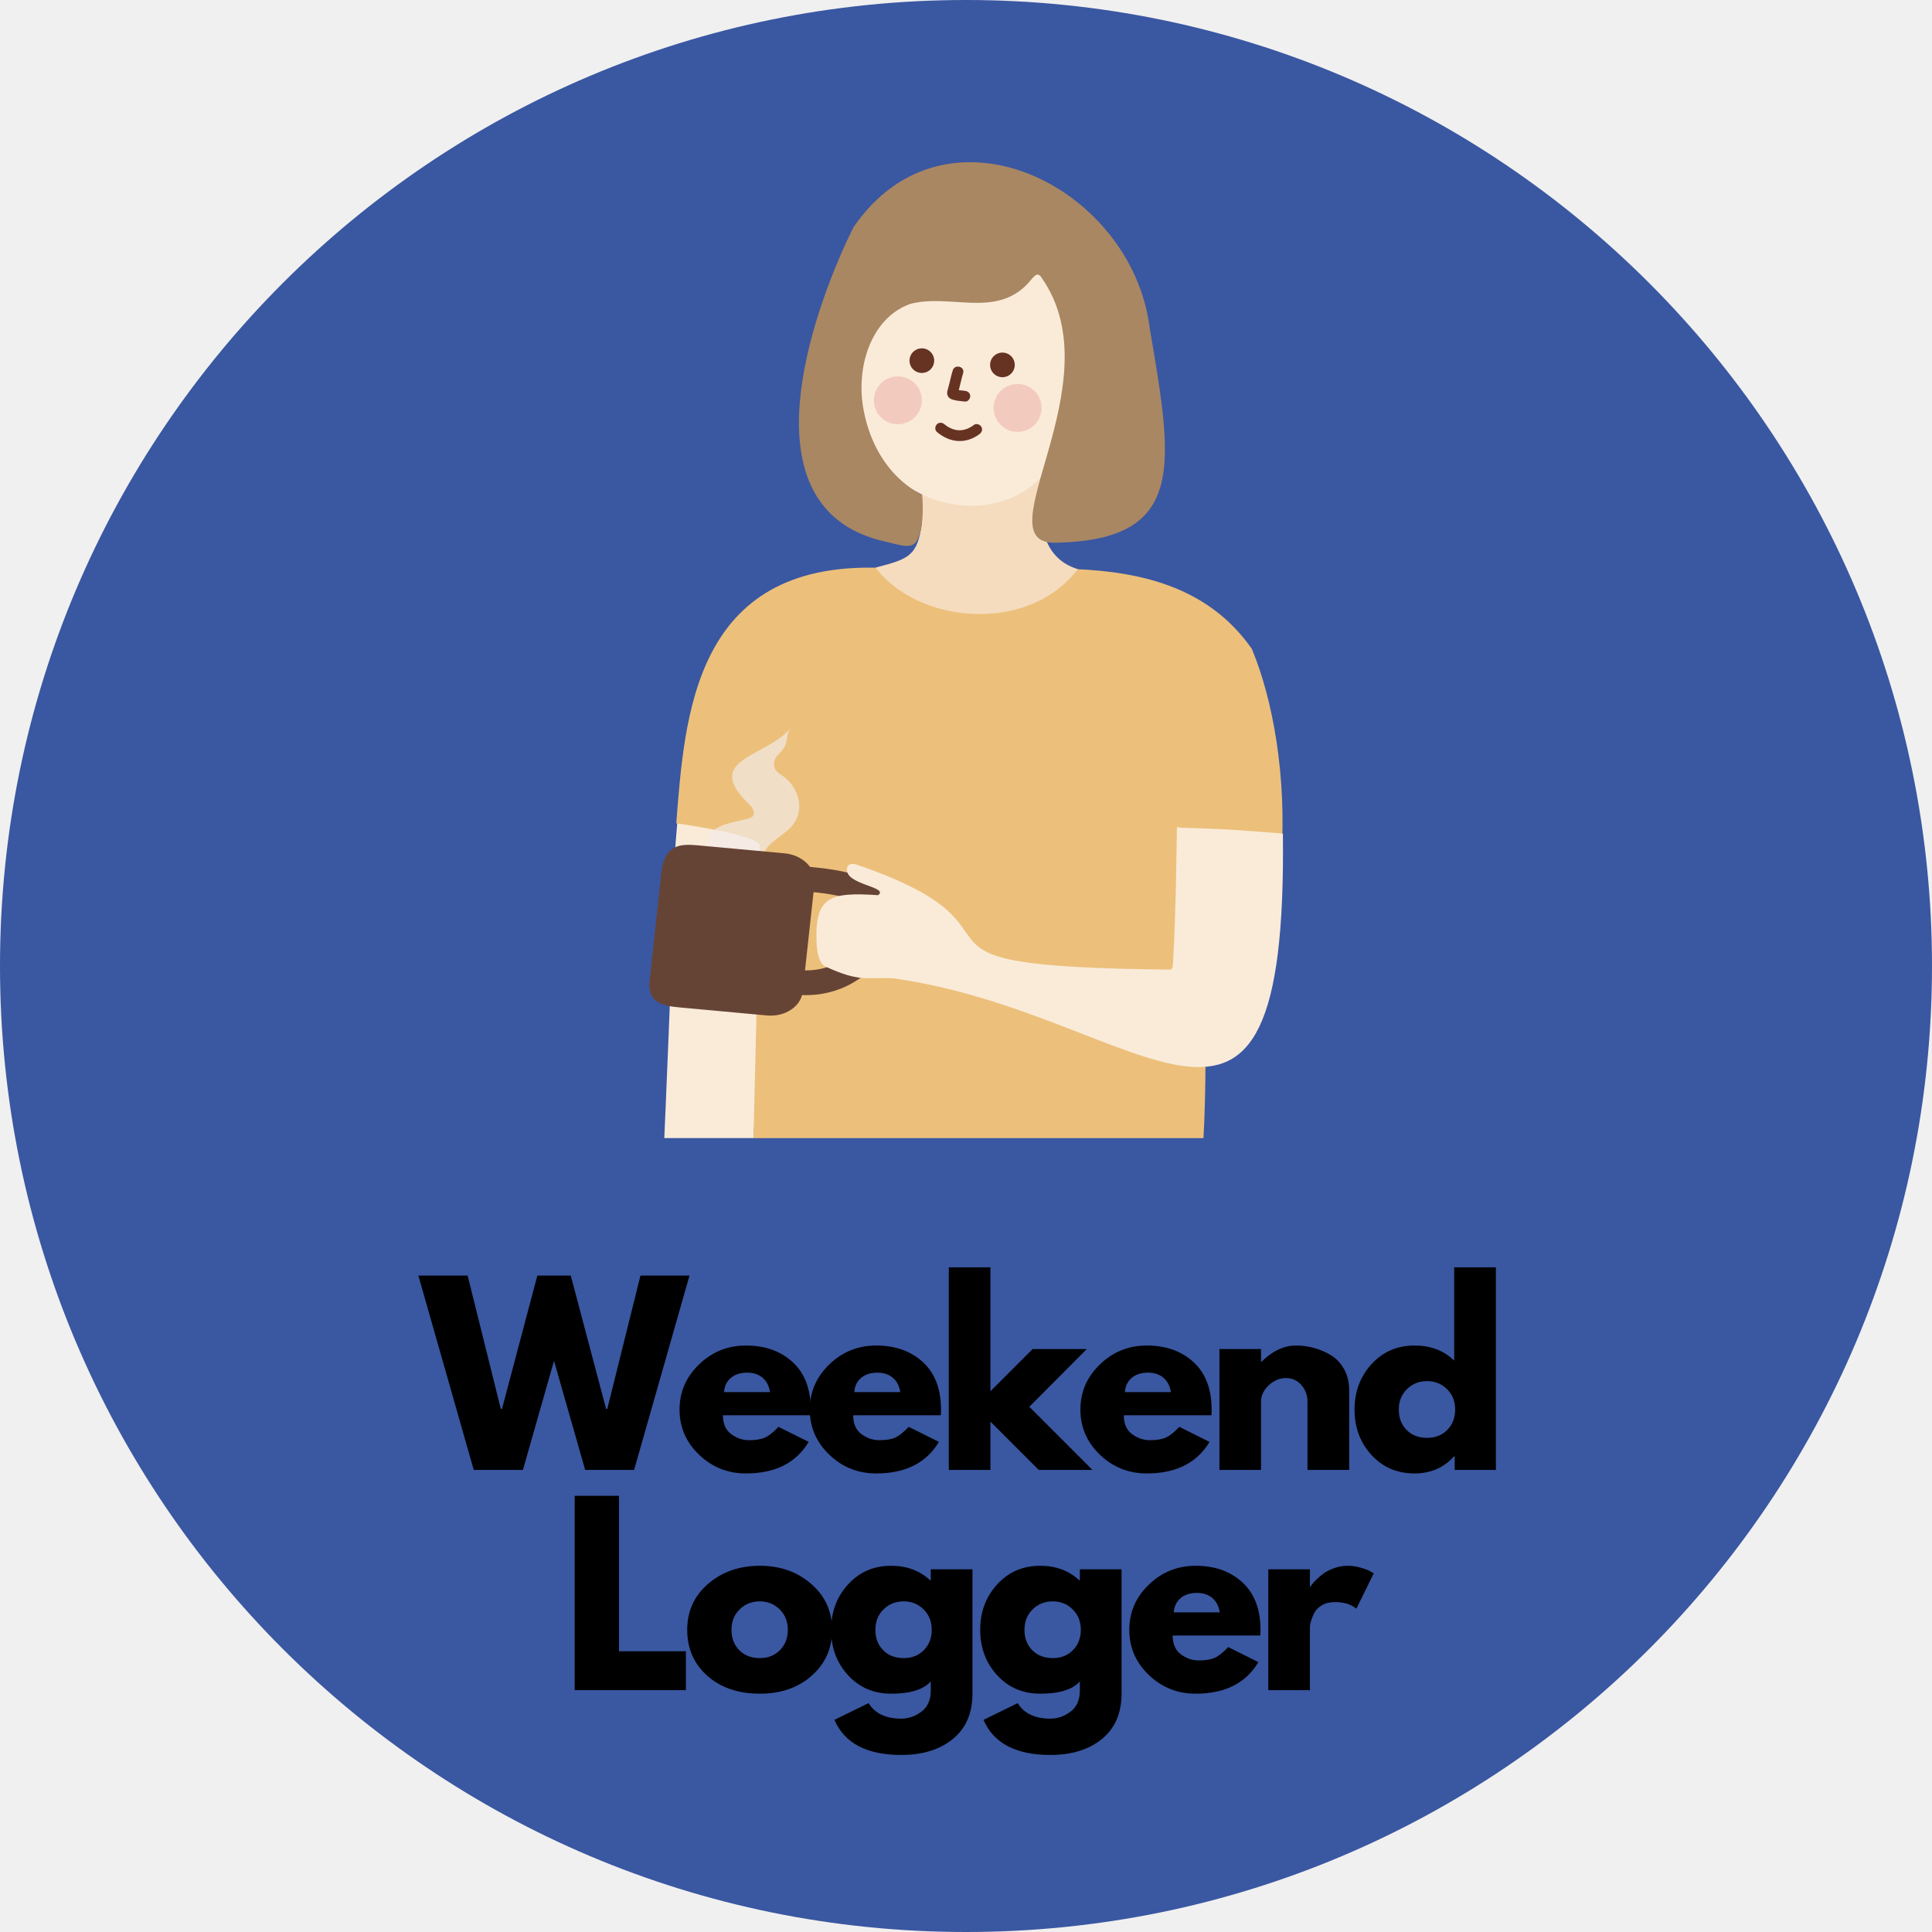
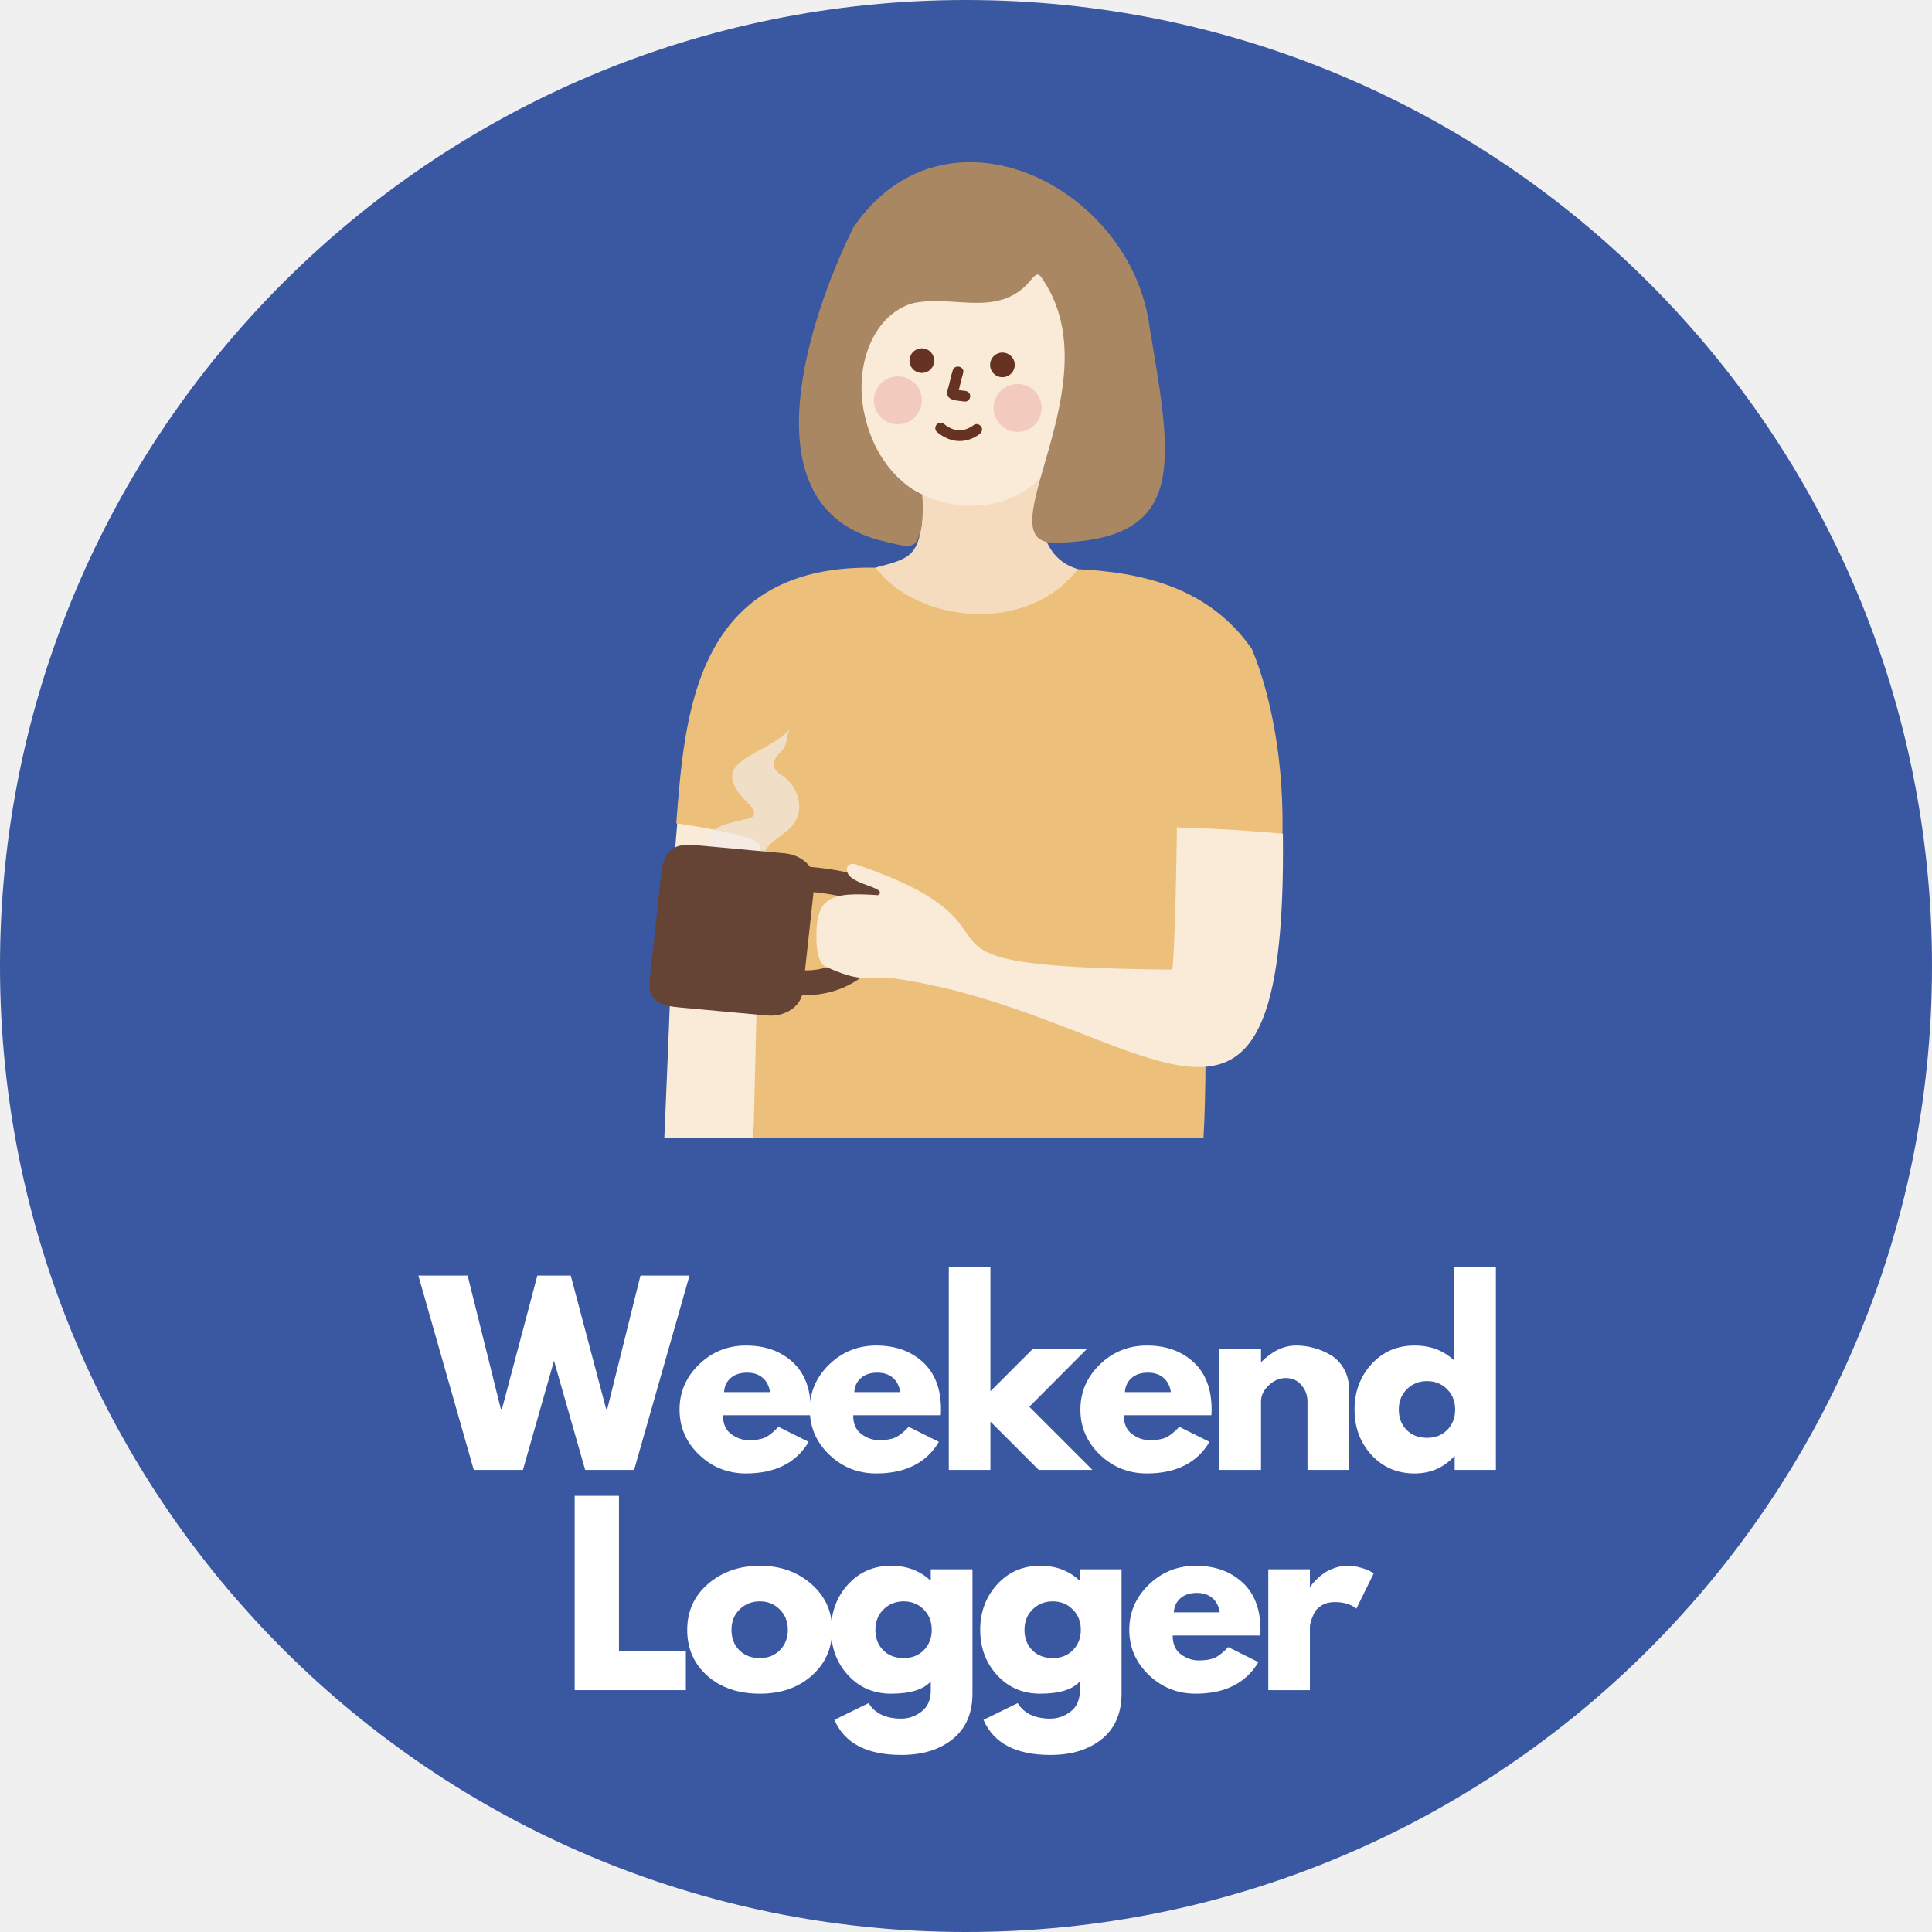
<svg xmlns="http://www.w3.org/2000/svg" width="500" zoomAndPan="magnify" viewBox="0 0 375 375" height="500" preserveAspectRatio="xMidYMid meet" version="1.0">
  <defs>
    <g />
-     <clipPath id="1180b870ee">
+     <clipPath id="d55327753c">
      <path d="M 187.5 0 C 83.945 0 0 83.945 0 187.5 C 0 291.055 83.945 375 187.5 375 C 291.055 375 375 291.055 375 187.5 C 375 83.945 291.055 0 187.5 0 " clip-rule="nonzero" />
    </clipPath>
-     <clipPath id="be11c39c6c">
+     <clipPath id="070be95b56">
      <path d="M 125.41 102 L 239 102 L 239 237.824 L 125.41 237.824 Z M 125.41 102 " clip-rule="nonzero" />
    </clipPath>
-     <clipPath id="e525a51a77">
+     <clipPath id="26ae60251e">
      <path d="M 158 160 L 249.91 160 L 249.91 208 L 158 208 Z M 158 160 " clip-rule="nonzero" />
    </clipPath>
  </defs>
-   <g clip-path="url(#1180b870ee)">
+   <g clip-path="url(#d55327753c)">
    <rect x="-37.5" width="450" fill="#3a57a1" y="-37.5" height="450" fill-opacity="1" />
  </g>
  <path fill="#faebd9" d="M 132.055 153.152 C 137.191 154.426 145.141 156.617 150.297 156.758 C 150.09 163.348 146.246 220.898 146.246 220.898 L 128.941 220.898 C 128.941 220.898 130.617 182.879 130.949 166.895 C 131.012 163.91 132.055 153.152 132.055 153.152 " fill-opacity="1" fill-rule="nonzero" />
  <path fill="#ecc07b" d="M 233.594 220.906 C 234.543 204.855 233.594 170.664 233.594 170.664 C 233.594 170.664 248.246 173.508 248.711 166.57 C 249.773 150.734 247.086 135.77 242.977 125.938 C 226.406 102.289 191.879 113.523 170.676 110.211 C 134.629 109.035 132.902 139.133 131.262 159.809 C 131.262 159.809 147.523 162.039 147.492 164.191 C 147.332 177.766 146.246 220.914 146.246 220.914 " fill-opacity="1" fill-rule="nonzero" />
  <path fill="#f5dcbe" d="M 202.184 101.559 C 201.621 97.855 202.184 86.566 202.184 86.566 L 178.949 86.566 L 178.949 97.02 L 178.918 97.02 C 178.926 97.113 178.941 97.211 178.949 97.309 L 178.949 101.426 C 178.102 108.051 176.324 108.48 169.957 110.168 C 177.961 120.926 199.371 123.293 209.215 110.473 C 205.543 109.355 202.969 106.68 202.184 101.559 Z M 202.184 101.559 " fill-opacity="1" fill-rule="nonzero" />
  <path fill="#faebd9" d="M 208.043 78.227 C 205.359 109.613 162.219 101.617 165.883 70.484 C 164.691 24.789 219.824 39.172 208.043 78.227 Z M 208.043 78.227 " fill-opacity="1" fill-rule="nonzero" />
  <path fill="#a98762" d="M 164.332 46.859 C 156.242 64.465 145.402 99.047 171.617 105.074 C 174.559 105.746 176.805 106.613 177.793 105.199 C 179.668 102.52 178.992 96.012 178.992 96.012 C 178.992 96.012 170.195 92.445 167.68 79.887 C 165.945 71.211 169.156 61.645 176.691 58.984 C 184.312 56.988 192.953 61.613 199.223 55.32 C 200.543 53.996 201.25 52.402 202.168 53.906 C 216.523 74.281 190.535 105.594 204.801 105.34 C 230.582 104.895 227.598 89.992 223.156 63.645 C 219.684 36.094 183.465 18.074 165.648 44.125 " fill-opacity="1" fill-rule="nonzero" />
  <path fill="#f3cabe" d="M 178.434 75.605 C 178.57 75.875 178.68 76.16 178.762 76.453 C 178.844 76.75 178.898 77.047 178.918 77.352 C 178.941 77.656 178.934 77.961 178.898 78.262 C 178.859 78.566 178.793 78.863 178.699 79.152 C 178.602 79.441 178.48 79.719 178.328 79.988 C 178.18 80.254 178.004 80.5 177.805 80.73 C 177.605 80.965 177.383 81.172 177.145 81.359 C 176.902 81.551 176.645 81.711 176.371 81.848 C 176.098 81.988 175.816 82.098 175.52 82.18 C 175.227 82.258 174.926 82.312 174.621 82.336 C 174.316 82.355 174.012 82.352 173.707 82.312 C 173.402 82.277 173.105 82.211 172.816 82.113 C 172.523 82.02 172.246 81.895 171.98 81.746 C 171.715 81.594 171.465 81.418 171.234 81.219 C 171 81.02 170.793 80.801 170.602 80.562 C 170.414 80.32 170.25 80.062 170.113 79.793 C 169.977 79.52 169.867 79.234 169.785 78.941 C 169.703 78.648 169.652 78.348 169.629 78.043 C 169.605 77.738 169.613 77.434 169.648 77.133 C 169.688 76.828 169.754 76.531 169.848 76.242 C 169.945 75.953 170.066 75.676 170.219 75.41 C 170.371 75.145 170.543 74.895 170.742 74.664 C 170.945 74.434 171.164 74.223 171.406 74.035 C 171.645 73.848 171.902 73.684 172.176 73.547 C 172.449 73.41 172.734 73.301 173.027 73.219 C 173.324 73.137 173.621 73.082 173.93 73.062 C 174.234 73.039 174.539 73.047 174.84 73.082 C 175.145 73.121 175.441 73.188 175.73 73.281 C 176.023 73.379 176.301 73.5 176.566 73.652 C 176.832 73.801 177.082 73.977 177.312 74.176 C 177.547 74.375 177.758 74.594 177.945 74.836 C 178.133 75.074 178.297 75.332 178.434 75.605 Z M 178.434 75.605 " fill-opacity="1" fill-rule="nonzero" />
  <path fill="#f3cabe" d="M 200.812 75.895 C 201.027 76.109 201.223 76.344 201.391 76.598 C 201.562 76.852 201.703 77.117 201.82 77.402 C 201.938 77.684 202.027 77.973 202.086 78.273 C 202.145 78.574 202.176 78.875 202.176 79.18 C 202.176 79.484 202.145 79.789 202.086 80.086 C 202.027 80.387 201.938 80.676 201.82 80.961 C 201.703 81.242 201.562 81.508 201.391 81.762 C 201.223 82.016 201.027 82.254 200.812 82.469 C 200.594 82.684 200.359 82.875 200.105 83.047 C 199.852 83.215 199.582 83.359 199.301 83.477 C 199.016 83.594 198.727 83.68 198.426 83.742 C 198.125 83.801 197.824 83.828 197.516 83.828 C 197.211 83.828 196.91 83.801 196.609 83.742 C 196.309 83.68 196.016 83.594 195.734 83.477 C 195.453 83.359 195.184 83.215 194.93 83.047 C 194.676 82.875 194.438 82.684 194.223 82.469 C 194.008 82.254 193.812 82.016 193.645 81.762 C 193.473 81.512 193.332 81.242 193.215 80.961 C 193.098 80.68 193.008 80.387 192.949 80.086 C 192.887 79.789 192.859 79.484 192.859 79.18 C 192.859 78.875 192.887 78.574 192.949 78.273 C 193.008 77.973 193.098 77.684 193.215 77.402 C 193.328 77.121 193.473 76.852 193.645 76.598 C 193.812 76.344 194.008 76.109 194.223 75.895 C 194.438 75.676 194.676 75.484 194.93 75.316 C 195.184 75.145 195.453 75 195.734 74.887 C 196.016 74.77 196.309 74.68 196.609 74.621 C 196.91 74.562 197.211 74.531 197.516 74.531 C 197.824 74.531 198.125 74.562 198.426 74.621 C 198.727 74.68 199.016 74.77 199.301 74.887 C 199.582 75 199.852 75.145 200.105 75.316 C 200.359 75.484 200.594 75.676 200.812 75.895 Z M 200.812 75.895 " fill-opacity="1" fill-rule="nonzero" />
  <path fill="#663322" d="M 181.84 83.832 C 183.027 84.84 184.422 85.52 185.996 85.602 C 187.473 85.676 188.934 85.152 190.105 84.27 C 190.559 83.93 190.789 83.367 190.484 82.84 C 190.227 82.398 189.504 82.121 189.051 82.465 C 188.168 83.129 187.184 83.543 186.129 83.516 C 185.145 83.484 184.125 83.035 183.324 82.352 C 182.895 81.988 182.273 81.93 181.848 82.352 C 181.465 82.73 181.41 83.461 181.84 83.832 Z M 181.84 83.832 " fill-opacity="1" fill-rule="nonzero" />
  <path fill="#663322" d="M 184.93 71.883 C 184.551 73.074 184.34 74.32 183.984 75.52 C 183.883 75.883 183.777 76.242 183.883 76.621 C 184.008 77.09 184.395 77.414 184.848 77.555 C 185.617 77.793 186.484 77.859 187.281 77.945 C 187.844 78.008 188.324 77.422 188.324 76.902 C 188.324 76.289 187.844 75.918 187.281 75.859 C 186.641 75.793 185.898 75.746 185.297 75.504 C 185.453 75.594 185.602 75.68 185.758 75.77 C 185.766 75.785 185.781 75.801 185.789 75.82 C 185.832 76 185.887 76.172 185.93 76.348 C 185.938 76.43 185.914 76.363 185.93 76.289 C 185.945 76.215 185.973 76.148 185.996 76.074 C 186.039 75.918 186.086 75.762 186.129 75.605 C 186.227 75.238 186.316 74.867 186.402 74.496 C 186.566 73.809 186.73 73.113 186.938 72.438 C 187.348 71.148 185.328 70.602 184.93 71.883 Z M 184.93 71.883 " fill-opacity="1" fill-rule="nonzero" />
  <path stroke-linecap="butt" transform="matrix(0.0679688, -0.029668, 0.0297273, 0.0678331, 56.26676, 45.82922)" fill-opacity="1" fill="#663322" fill-rule="nonzero" stroke-linejoin="miter" d="M 1414.09 961.674 C 1414.126 965.664 1413.355 969.53 1411.817 973.177 C 1410.28 976.823 1408.109 980.078 1405.327 982.892 C 1402.475 985.733 1399.235 987.886 1395.584 989.399 C 1391.913 990.961 1388.082 991.704 1384.119 991.698 C 1380.108 991.671 1376.296 990.926 1372.636 989.44 C 1368.948 987.885 1365.701 985.716 1362.895 982.934 C 1360.062 980.082 1357.916 976.84 1356.362 973.166 C 1354.857 969.513 1354.12 965.678 1354.083 961.689 C 1354.095 957.72 1354.845 953.902 1356.404 950.207 C 1357.893 946.54 1360.063 943.285 1362.894 940.492 C 1365.677 937.678 1368.938 935.477 1372.637 933.985 C 1376.287 932.472 1380.139 931.68 1384.102 931.686 C 1388.065 931.692 1391.925 932.459 1395.564 933.993 C 1399.273 935.5 1402.52 937.668 1405.305 940.499 C 1408.111 943.281 1410.305 946.544 1411.811 950.197 C 1413.343 953.919 1414.101 957.706 1414.09 961.674 Z M 1414.09 961.674 " stroke="#663322" stroke-width="4.695" stroke-opacity="1" stroke-miterlimit="10" />
  <path stroke-linecap="butt" transform="matrix(0.0524561, -0.0523532, 0.0524579, 0.0523513, 59.8714, 103.39)" fill-opacity="1" fill="#663322" fill-rule="nonzero" stroke-linejoin="miter" d="M 1624.91 972.908 C 1624.906 976.859 1624.119 980.699 1622.624 984.353 C 1621.093 988.044 1618.928 991.326 1616.13 994.124 C 1613.331 996.922 1610.049 999.087 1606.358 1000.618 C 1602.704 1002.113 1598.865 1002.899 1594.914 1002.903 C 1590.926 1002.87 1587.088 1002.165 1583.437 1000.603 C 1579.749 999.079 1576.471 996.921 1573.679 994.128 C 1570.849 991.298 1568.728 988.058 1567.204 984.37 C 1565.642 980.719 1564.901 976.843 1564.905 972.893 C 1564.909 968.942 1565.658 965.065 1567.19 961.449 C 1568.722 957.757 1570.849 954.513 1573.685 951.677 C 1576.483 948.879 1579.765 946.715 1583.419 945.22 C 1587.073 943.651 1590.95 942.902 1594.9 942.898 C 1598.851 942.894 1602.689 943.673 1606.377 945.198 C 1610.065 946.722 1613.306 948.843 1616.135 951.673 C 1618.928 954.466 1621.086 957.743 1622.611 961.431 C 1624.135 965.12 1624.876 968.92 1624.91 972.908 Z M 1624.91 972.908 " stroke="#663322" stroke-width="4.695" stroke-opacity="1" stroke-miterlimit="10" />
  <path fill="#f3ebe8" d="M 137.641 164.23 C 136.484 160.012 142.703 159.699 145.723 158.742 C 146.773 158.195 146.293 157.109 145.707 156.398 C 135.988 147.289 148.465 147.188 153.457 141.324 C 152.359 142.691 153.297 144.195 151.441 146.047 C 150.52 146.965 150.141 147.637 150.246 148.652 C 150.363 149.844 151.902 150.496 152.59 151.109 C 155.32 153.574 156.203 157.684 153.504 160.574 C 151.648 162.543 148.199 163.832 148.004 166.746 " fill-opacity="0.698" fill-rule="nonzero" />
  <path fill="#664435" d="M 148.859 197.102 L 131.969 195.547 C 128.457 195.223 125.438 194.621 126.152 189.766 L 128.449 168.68 C 129.312 164.039 131.887 163.75 135.395 164.074 L 152.285 165.629 C 155.797 165.953 158.414 168.555 158.102 171.41 L 155.801 192.496 C 155.492 195.355 152.367 197.43 148.859 197.102 Z M 148.859 197.102 " fill-opacity="1" fill-rule="nonzero" />
-   <g clip-path="url(#be11c39c6c)">
+   <g clip-path="url(#070be95b56)">
    <path stroke-linecap="butt" transform="matrix(0.0741854, 0, 0, 0.0740373, 76.25363, -1.206315)" fill="none" stroke-linejoin="miter" d="M 1072.222 2319.715 C 1179.902 2329.582 1284.107 2343.299 1273.787 2438.11 C 1263.519 2532.921 1167.897 2601.721 1060.217 2591.802 " stroke="#664435" stroke-width="64.919" stroke-opacity="1" stroke-miterlimit="10" />
  </g>
-   <g clip-path="url(#e525a51a77)">
+   <g clip-path="url(#26ae60251e)">
    <path fill="#faebd9" d="M 229.438 160.668 L 228.438 160.566 C 228.422 162.172 228.23 178.008 227.695 186.672 C 227.645 187.5 227.629 188.203 227.094 188.203 C 167.613 187.59 204.758 180.918 166.047 167.746 C 164.207 167.422 164.406 168.738 164.406 168.746 C 164.164 171.754 172.664 172.145 170.434 173.758 C 161.098 173.121 158.133 173.988 158.496 182.953 C 158.586 185.211 159.141 187.113 160.211 187.602 C 167.055 190.75 168.086 189.602 173.406 189.891 C 222.398 196.777 249.883 237.824 249.008 161.801 C 238.387 160.973 238.461 160.949 229.438 160.668 Z M 229.438 160.668 " fill-opacity="1" fill-rule="nonzero" />
  </g>
-   <g fill="#000000" fill-opacity="1">
+   <g fill="#ffffff" fill-opacity="1">
    <g transform="translate(81.89221, 285.307)">
      <g>
        <path d="M 31.688 0 L 25.641 -21.172 L 19.609 0 L 10.062 0 L -0.688 -37.719 L 8.875 -37.719 L 15.312 -11.844 L 15.547 -11.844 L 22.406 -37.719 L 28.891 -37.719 L 35.75 -11.844 L 35.984 -11.844 L 42.422 -37.719 L 51.938 -37.719 L 41.188 0 Z M 31.688 0 " />
      </g>
    </g>
  </g>
-   <g fill="#000000" fill-opacity="1">
+   <g fill="#ffffff" fill-opacity="1">
    <g transform="translate(130.8523, 285.307)">
      <g>
        <path d="M 26.469 -10.609 L 9.469 -10.609 C 9.469 -8.961 10 -7.742 11.062 -6.953 C 12.133 -6.16 13.289 -5.766 14.531 -5.766 C 15.844 -5.766 16.879 -5.938 17.641 -6.281 C 18.41 -6.633 19.281 -7.328 20.25 -8.359 L 26.109 -5.438 C 23.672 -1.352 19.613 0.688 13.938 0.688 C 10.406 0.688 7.375 -0.52 4.844 -2.938 C 2.312 -5.363 1.047 -8.285 1.047 -11.703 C 1.047 -15.117 2.312 -18.047 4.844 -20.484 C 7.375 -22.922 10.406 -24.141 13.938 -24.141 C 17.656 -24.141 20.68 -23.062 23.016 -20.906 C 25.348 -18.758 26.516 -15.691 26.516 -11.703 C 26.516 -11.148 26.5 -10.785 26.469 -10.609 Z M 9.688 -15.094 L 18.609 -15.094 C 18.422 -16.312 17.938 -17.242 17.156 -17.891 C 16.383 -18.547 15.391 -18.875 14.172 -18.875 C 12.828 -18.875 11.758 -18.523 10.969 -17.828 C 10.176 -17.129 9.75 -16.219 9.688 -15.094 Z M 9.688 -15.094 " />
      </g>
    </g>
  </g>
-   <g fill="#000000" fill-opacity="1">
+   <g fill="#ffffff" fill-opacity="1">
    <g transform="translate(156.1321, 285.307)">
      <g>
        <path d="M 26.469 -10.609 L 9.469 -10.609 C 9.469 -8.961 10 -7.742 11.062 -6.953 C 12.133 -6.16 13.289 -5.766 14.531 -5.766 C 15.844 -5.766 16.879 -5.938 17.641 -6.281 C 18.41 -6.633 19.281 -7.328 20.25 -8.359 L 26.109 -5.438 C 23.672 -1.352 19.613 0.688 13.938 0.688 C 10.406 0.688 7.375 -0.52 4.844 -2.938 C 2.312 -5.363 1.047 -8.285 1.047 -11.703 C 1.047 -15.117 2.312 -18.047 4.844 -20.484 C 7.375 -22.922 10.406 -24.141 13.938 -24.141 C 17.656 -24.141 20.68 -23.062 23.016 -20.906 C 25.348 -18.758 26.516 -15.691 26.516 -11.703 C 26.516 -11.148 26.5 -10.785 26.469 -10.609 Z M 9.688 -15.094 L 18.609 -15.094 C 18.422 -16.312 17.938 -17.242 17.156 -17.891 C 16.383 -18.547 15.391 -18.875 14.172 -18.875 C 12.828 -18.875 11.758 -18.523 10.969 -17.828 C 10.176 -17.129 9.75 -16.219 9.688 -15.094 Z M 9.688 -15.094 " />
      </g>
    </g>
  </g>
-   <g fill="#000000" fill-opacity="1">
+   <g fill="#ffffff" fill-opacity="1">
    <g transform="translate(181.4119, 285.307)">
      <g>
        <path d="M 29.531 -23.453 L 18.375 -12.25 L 30.625 0 L 20.203 0 L 10.828 -9.375 L 10.828 0 L 2.75 0 L 2.75 -39.312 L 10.828 -39.312 L 10.828 -15.266 L 19.016 -23.453 Z M 29.531 -23.453 " />
      </g>
    </g>
  </g>
-   <g fill="#000000" fill-opacity="1">
+   <g fill="#ffffff" fill-opacity="1">
    <g transform="translate(208.6574, 285.307)">
      <g>
        <path d="M 26.469 -10.609 L 9.469 -10.609 C 9.469 -8.961 10 -7.742 11.062 -6.953 C 12.133 -6.16 13.289 -5.766 14.531 -5.766 C 15.844 -5.766 16.879 -5.938 17.641 -6.281 C 18.41 -6.633 19.281 -7.328 20.25 -8.359 L 26.109 -5.438 C 23.672 -1.352 19.613 0.688 13.938 0.688 C 10.406 0.688 7.375 -0.52 4.844 -2.938 C 2.312 -5.363 1.047 -8.285 1.047 -11.703 C 1.047 -15.117 2.312 -18.047 4.844 -20.484 C 7.375 -22.922 10.406 -24.141 13.938 -24.141 C 17.656 -24.141 20.68 -23.062 23.016 -20.906 C 25.348 -18.758 26.516 -15.691 26.516 -11.703 C 26.516 -11.148 26.5 -10.785 26.469 -10.609 Z M 9.688 -15.094 L 18.609 -15.094 C 18.422 -16.312 17.938 -17.242 17.156 -17.891 C 16.383 -18.547 15.391 -18.875 14.172 -18.875 C 12.828 -18.875 11.758 -18.523 10.969 -17.828 C 10.176 -17.129 9.75 -16.219 9.688 -15.094 Z M 9.688 -15.094 " />
      </g>
    </g>
  </g>
-   <g fill="#000000" fill-opacity="1">
+   <g fill="#ffffff" fill-opacity="1">
    <g transform="translate(233.9372, 285.307)">
      <g>
        <path d="M 2.75 0 L 2.75 -23.453 L 10.828 -23.453 L 10.828 -20.984 L 10.922 -20.984 C 13.023 -23.086 15.266 -24.141 17.641 -24.141 C 18.805 -24.141 19.957 -23.984 21.094 -23.672 C 22.238 -23.367 23.336 -22.898 24.391 -22.266 C 25.441 -21.629 26.297 -20.723 26.953 -19.547 C 27.609 -18.367 27.938 -17.004 27.938 -15.453 L 27.938 0 L 19.844 0 L 19.844 -13.266 C 19.844 -14.484 19.453 -15.547 18.672 -16.453 C 17.898 -17.367 16.891 -17.828 15.641 -17.828 C 14.422 -17.828 13.312 -17.352 12.312 -16.406 C 11.32 -15.469 10.828 -14.422 10.828 -13.266 L 10.828 0 Z M 2.75 0 " />
      </g>
    </g>
  </g>
-   <g fill="#000000" fill-opacity="1">
+   <g fill="#ffffff" fill-opacity="1">
    <g transform="translate(261.8684, 285.307)">
      <g>
        <path d="M 4.344 -2.891 C 2.145 -5.285 1.047 -8.223 1.047 -11.703 C 1.047 -15.18 2.145 -18.125 4.344 -20.531 C 6.539 -22.938 9.328 -24.141 12.703 -24.141 C 15.816 -24.141 18.379 -23.164 20.391 -21.219 L 20.391 -39.312 L 28.484 -39.312 L 28.484 0 L 20.484 0 L 20.484 -2.656 L 20.391 -2.656 C 18.379 -0.426 15.816 0.688 12.703 0.688 C 9.328 0.688 6.539 -0.504 4.344 -2.891 Z M 11.219 -15.672 C 10.164 -14.641 9.641 -13.316 9.641 -11.703 C 9.641 -10.086 10.145 -8.77 11.156 -7.75 C 12.164 -6.727 13.492 -6.219 15.141 -6.219 C 16.723 -6.219 18.023 -6.734 19.047 -7.766 C 20.066 -8.805 20.578 -10.117 20.578 -11.703 C 20.578 -13.316 20.051 -14.641 19 -15.672 C 17.945 -16.711 16.66 -17.234 15.141 -17.234 C 13.578 -17.234 12.27 -16.711 11.219 -15.672 Z M 11.219 -15.672 " />
      </g>
    </g>
  </g>
-   <g fill="#000000" fill-opacity="1">
+   <g fill="#ffffff" fill-opacity="1">
    <g transform="translate(108.7985, 328.057)">
      <g>
        <path d="M 11.344 -37.719 L 11.344 -7.547 L 24.328 -7.547 L 24.328 0 L 2.75 0 L 2.75 -37.719 Z M 11.344 -37.719 " />
      </g>
    </g>
  </g>
-   <g fill="#000000" fill-opacity="1">
+   <g fill="#ffffff" fill-opacity="1">
    <g transform="translate(132.3411, 328.057)">
      <g>
        <path d="M 4.953 -2.781 C 2.348 -5.102 1.047 -8.078 1.047 -11.703 C 1.047 -15.328 2.398 -18.305 5.109 -20.641 C 7.828 -22.973 11.18 -24.141 15.172 -24.141 C 19.109 -24.141 22.426 -22.961 25.125 -20.609 C 27.82 -18.266 29.172 -15.297 29.172 -11.703 C 29.172 -8.109 27.852 -5.145 25.219 -2.812 C 22.582 -0.477 19.234 0.688 15.172 0.688 C 10.973 0.688 7.566 -0.469 4.953 -2.781 Z M 11.219 -15.672 C 10.164 -14.641 9.641 -13.316 9.641 -11.703 C 9.641 -10.086 10.145 -8.77 11.156 -7.75 C 12.164 -6.727 13.492 -6.219 15.141 -6.219 C 16.723 -6.219 18.023 -6.734 19.047 -7.766 C 20.066 -8.805 20.578 -10.117 20.578 -11.703 C 20.578 -13.316 20.051 -14.641 19 -15.672 C 17.945 -16.711 16.66 -17.234 15.141 -17.234 C 13.578 -17.234 12.27 -16.711 11.219 -15.672 Z M 11.219 -15.672 " />
      </g>
    </g>
  </g>
-   <g fill="#000000" fill-opacity="1">
+   <g fill="#ffffff" fill-opacity="1">
    <g transform="translate(160.2723, 328.057)">
      <g>
        <path d="M 1.688 5.766 L 8.328 2.516 C 9.547 4.523 11.66 5.531 14.672 5.531 C 16.078 5.531 17.379 5.078 18.578 4.172 C 19.785 3.273 20.391 1.898 20.391 0.047 L 20.391 -1.688 C 18.953 -0.102 16.391 0.688 12.703 0.688 C 9.328 0.688 6.539 -0.504 4.344 -2.891 C 2.145 -5.285 1.047 -8.223 1.047 -11.703 C 1.047 -15.18 2.145 -18.125 4.344 -20.531 C 6.539 -22.938 9.328 -24.141 12.703 -24.141 C 15.723 -24.141 18.238 -23.207 20.25 -21.344 L 20.391 -21.344 L 20.391 -23.453 L 28.484 -23.453 L 28.484 0.641 C 28.484 4.453 27.219 7.395 24.688 9.469 C 22.156 11.539 18.816 12.578 14.672 12.578 C 7.973 12.578 3.645 10.305 1.688 5.766 Z M 11.219 -15.672 C 10.164 -14.641 9.641 -13.316 9.641 -11.703 C 9.641 -10.086 10.145 -8.77 11.156 -7.75 C 12.164 -6.727 13.492 -6.219 15.141 -6.219 C 16.723 -6.219 18.023 -6.734 19.047 -7.766 C 20.066 -8.805 20.578 -10.117 20.578 -11.703 C 20.578 -13.316 20.051 -14.641 19 -15.672 C 17.945 -16.711 16.66 -17.234 15.141 -17.234 C 13.578 -17.234 12.27 -16.711 11.219 -15.672 Z M 11.219 -15.672 " />
      </g>
    </g>
  </g>
-   <g fill="#000000" fill-opacity="1">
+   <g fill="#ffffff" fill-opacity="1">
    <g transform="translate(189.2093, 328.057)">
      <g>
        <path d="M 1.688 5.766 L 8.328 2.516 C 9.547 4.523 11.66 5.531 14.672 5.531 C 16.078 5.531 17.379 5.078 18.578 4.172 C 19.785 3.273 20.391 1.898 20.391 0.047 L 20.391 -1.688 C 18.953 -0.102 16.391 0.688 12.703 0.688 C 9.328 0.688 6.539 -0.504 4.344 -2.891 C 2.145 -5.285 1.047 -8.223 1.047 -11.703 C 1.047 -15.18 2.145 -18.125 4.344 -20.531 C 6.539 -22.938 9.328 -24.141 12.703 -24.141 C 15.723 -24.141 18.238 -23.207 20.25 -21.344 L 20.391 -21.344 L 20.391 -23.453 L 28.484 -23.453 L 28.484 0.641 C 28.484 4.453 27.219 7.395 24.688 9.469 C 22.156 11.539 18.816 12.578 14.672 12.578 C 7.973 12.578 3.645 10.305 1.688 5.766 Z M 11.219 -15.672 C 10.164 -14.641 9.641 -13.316 9.641 -11.703 C 9.641 -10.086 10.145 -8.77 11.156 -7.75 C 12.164 -6.727 13.492 -6.219 15.141 -6.219 C 16.723 -6.219 18.023 -6.734 19.047 -7.766 C 20.066 -8.805 20.578 -10.117 20.578 -11.703 C 20.578 -13.316 20.051 -14.641 19 -15.672 C 17.945 -16.711 16.66 -17.234 15.141 -17.234 C 13.578 -17.234 12.27 -16.711 11.219 -15.672 Z M 11.219 -15.672 " />
      </g>
    </g>
  </g>
-   <g fill="#000000" fill-opacity="1">
+   <g fill="#ffffff" fill-opacity="1">
    <g transform="translate(218.1463, 328.057)">
      <g>
        <path d="M 26.469 -10.609 L 9.469 -10.609 C 9.469 -8.961 10 -7.742 11.062 -6.953 C 12.133 -6.16 13.289 -5.766 14.531 -5.766 C 15.844 -5.766 16.879 -5.938 17.641 -6.281 C 18.41 -6.633 19.281 -7.328 20.25 -8.359 L 26.109 -5.438 C 23.672 -1.352 19.613 0.688 13.938 0.688 C 10.406 0.688 7.375 -0.52 4.844 -2.938 C 2.312 -5.363 1.047 -8.285 1.047 -11.703 C 1.047 -15.117 2.312 -18.047 4.844 -20.484 C 7.375 -22.922 10.406 -24.141 13.938 -24.141 C 17.656 -24.141 20.68 -23.062 23.016 -20.906 C 25.348 -18.758 26.516 -15.691 26.516 -11.703 C 26.516 -11.148 26.5 -10.785 26.469 -10.609 Z M 9.688 -15.094 L 18.609 -15.094 C 18.422 -16.312 17.938 -17.242 17.156 -17.891 C 16.383 -18.547 15.391 -18.875 14.172 -18.875 C 12.828 -18.875 11.758 -18.523 10.969 -17.828 C 10.176 -17.129 9.75 -16.219 9.688 -15.094 Z M 9.688 -15.094 " />
      </g>
    </g>
  </g>
-   <g fill="#000000" fill-opacity="1">
+   <g fill="#ffffff" fill-opacity="1">
    <g transform="translate(243.426, 328.057)">
      <g>
        <path d="M 2.75 0 L 2.75 -23.453 L 10.828 -23.453 L 10.828 -20.078 L 10.922 -20.078 C 10.984 -20.191 11.082 -20.336 11.219 -20.516 C 11.352 -20.703 11.648 -21.023 12.109 -21.484 C 12.566 -21.941 13.055 -22.352 13.578 -22.719 C 14.098 -23.082 14.77 -23.41 15.594 -23.703 C 16.414 -23.992 17.254 -24.141 18.109 -24.141 C 18.992 -24.141 19.859 -24.016 20.703 -23.766 C 21.555 -23.523 22.18 -23.285 22.578 -23.047 L 23.219 -22.672 L 19.844 -15.812 C 18.832 -16.664 17.43 -17.094 15.641 -17.094 C 14.66 -17.094 13.816 -16.879 13.109 -16.453 C 12.41 -16.023 11.914 -15.504 11.625 -14.891 C 11.344 -14.285 11.141 -13.77 11.016 -13.344 C 10.891 -12.914 10.828 -12.582 10.828 -12.344 L 10.828 0 Z M 2.75 0 " />
      </g>
    </g>
  </g>
</svg>
